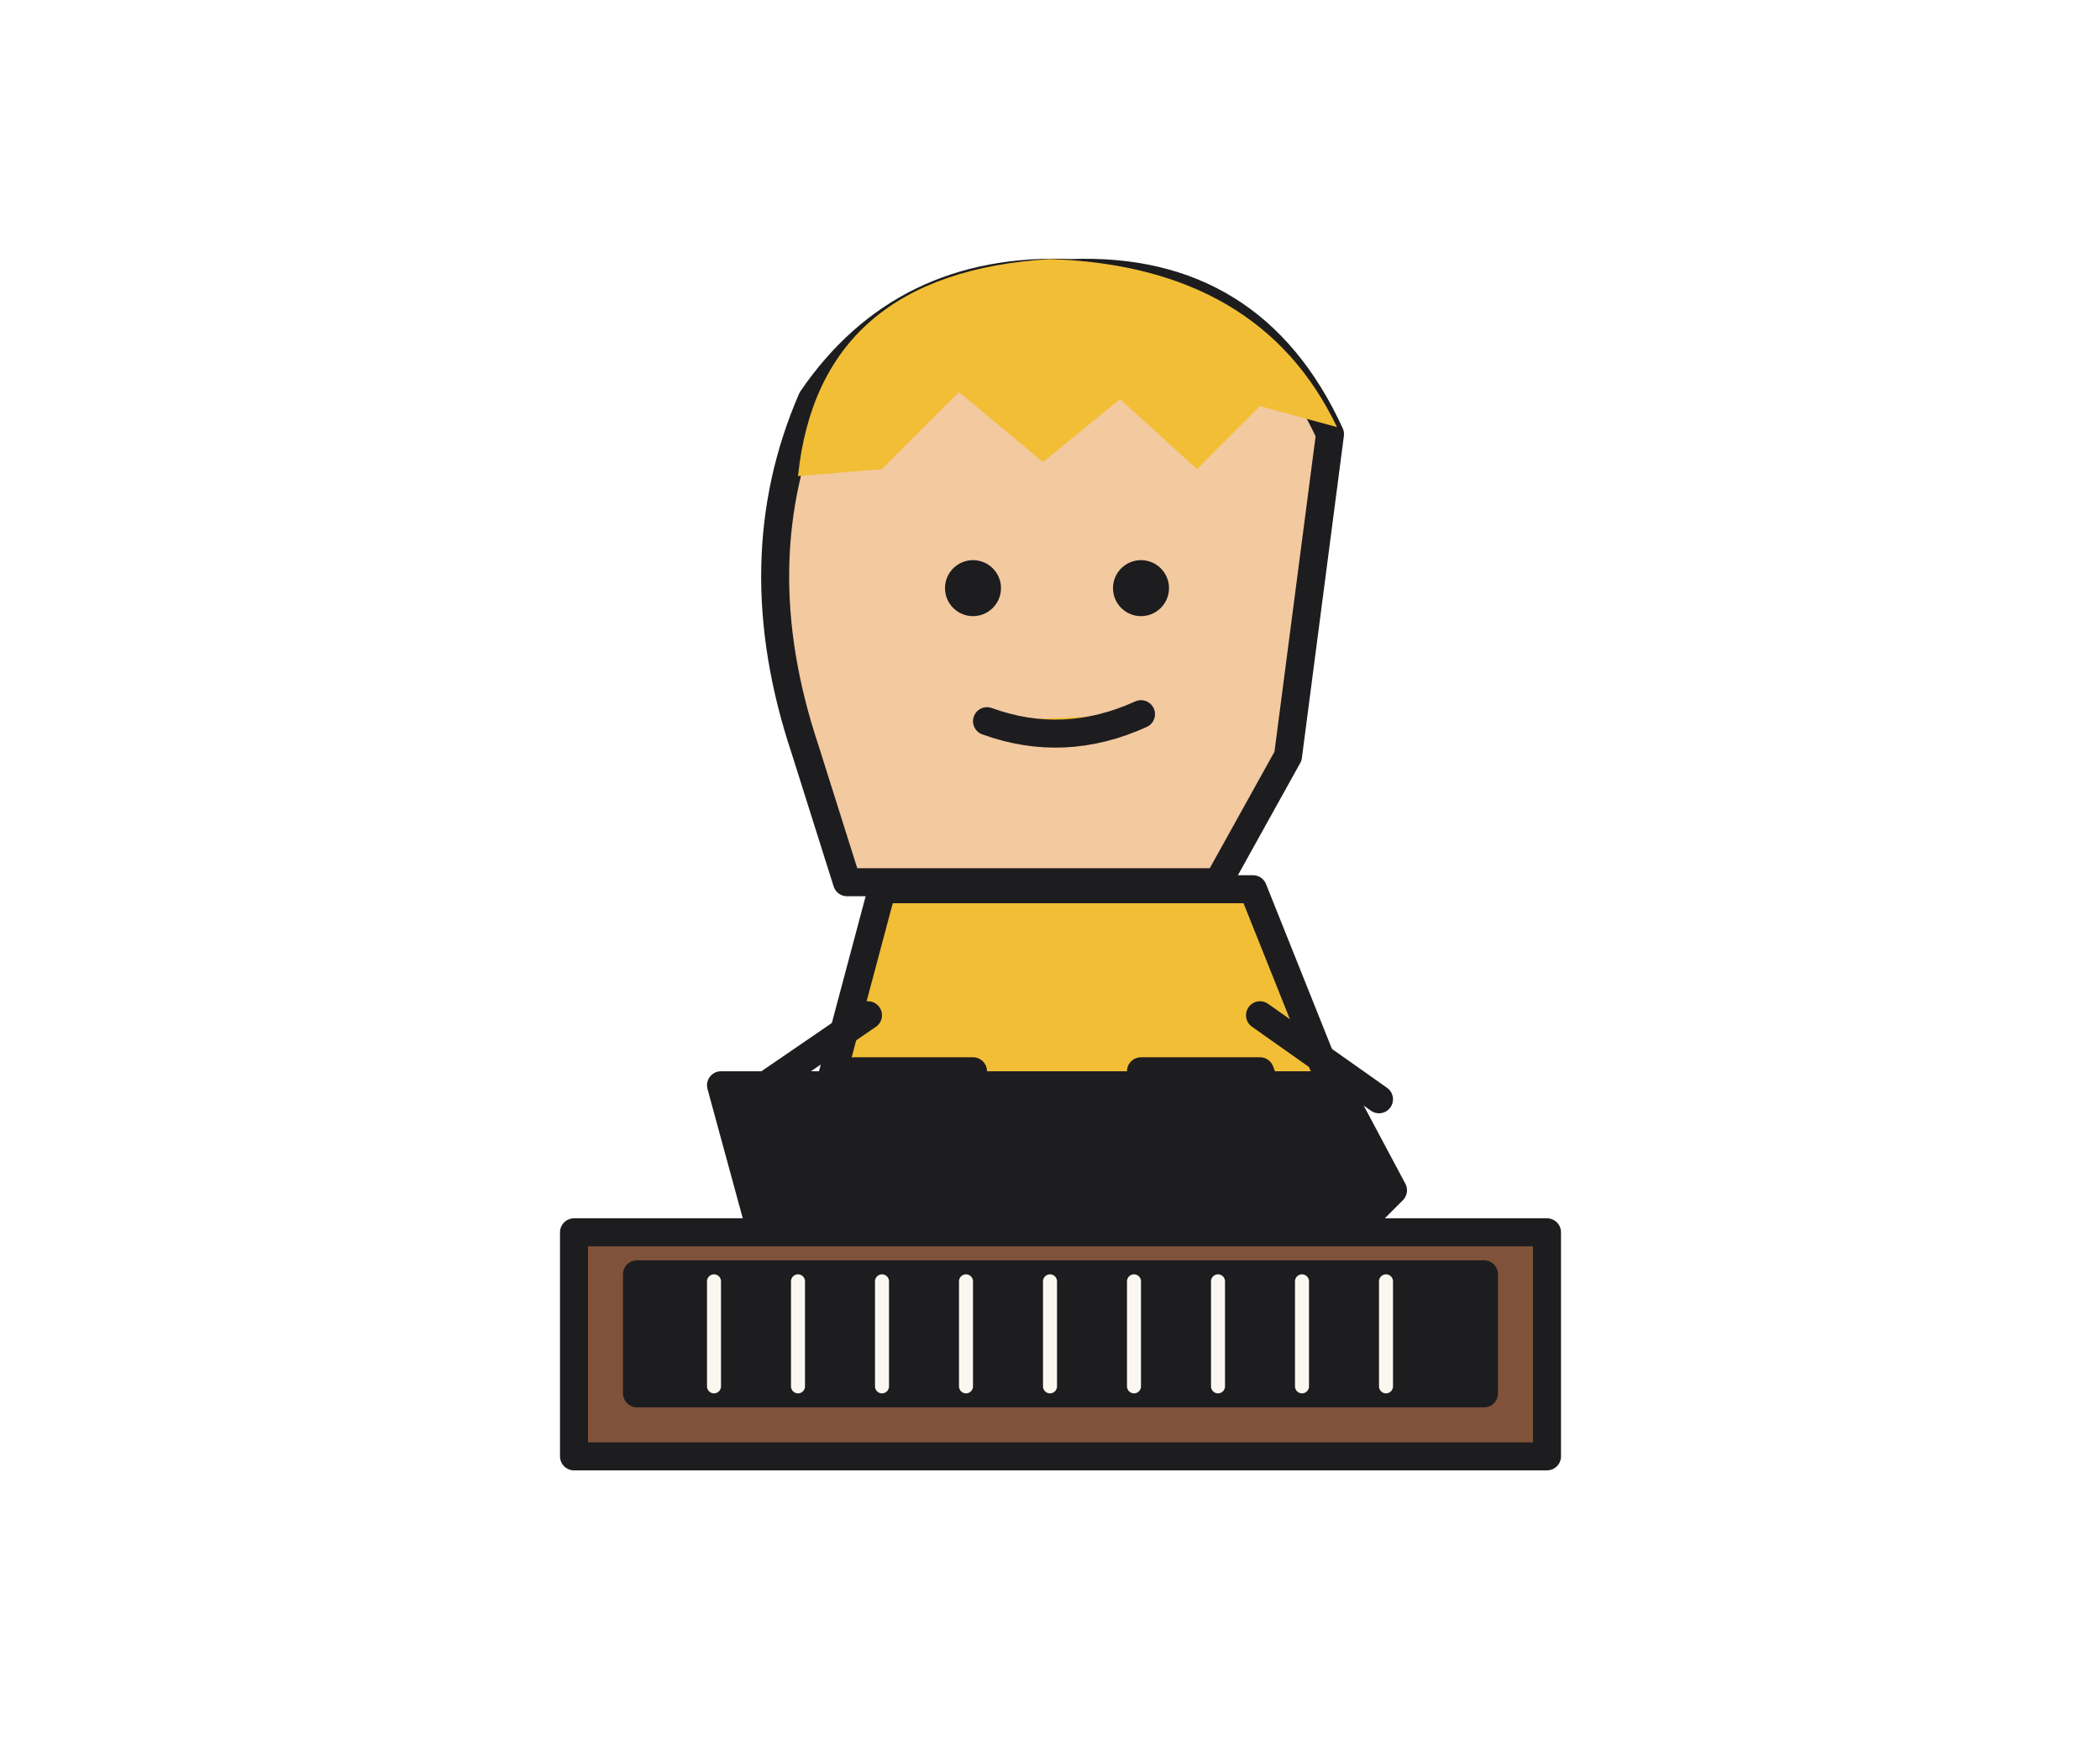
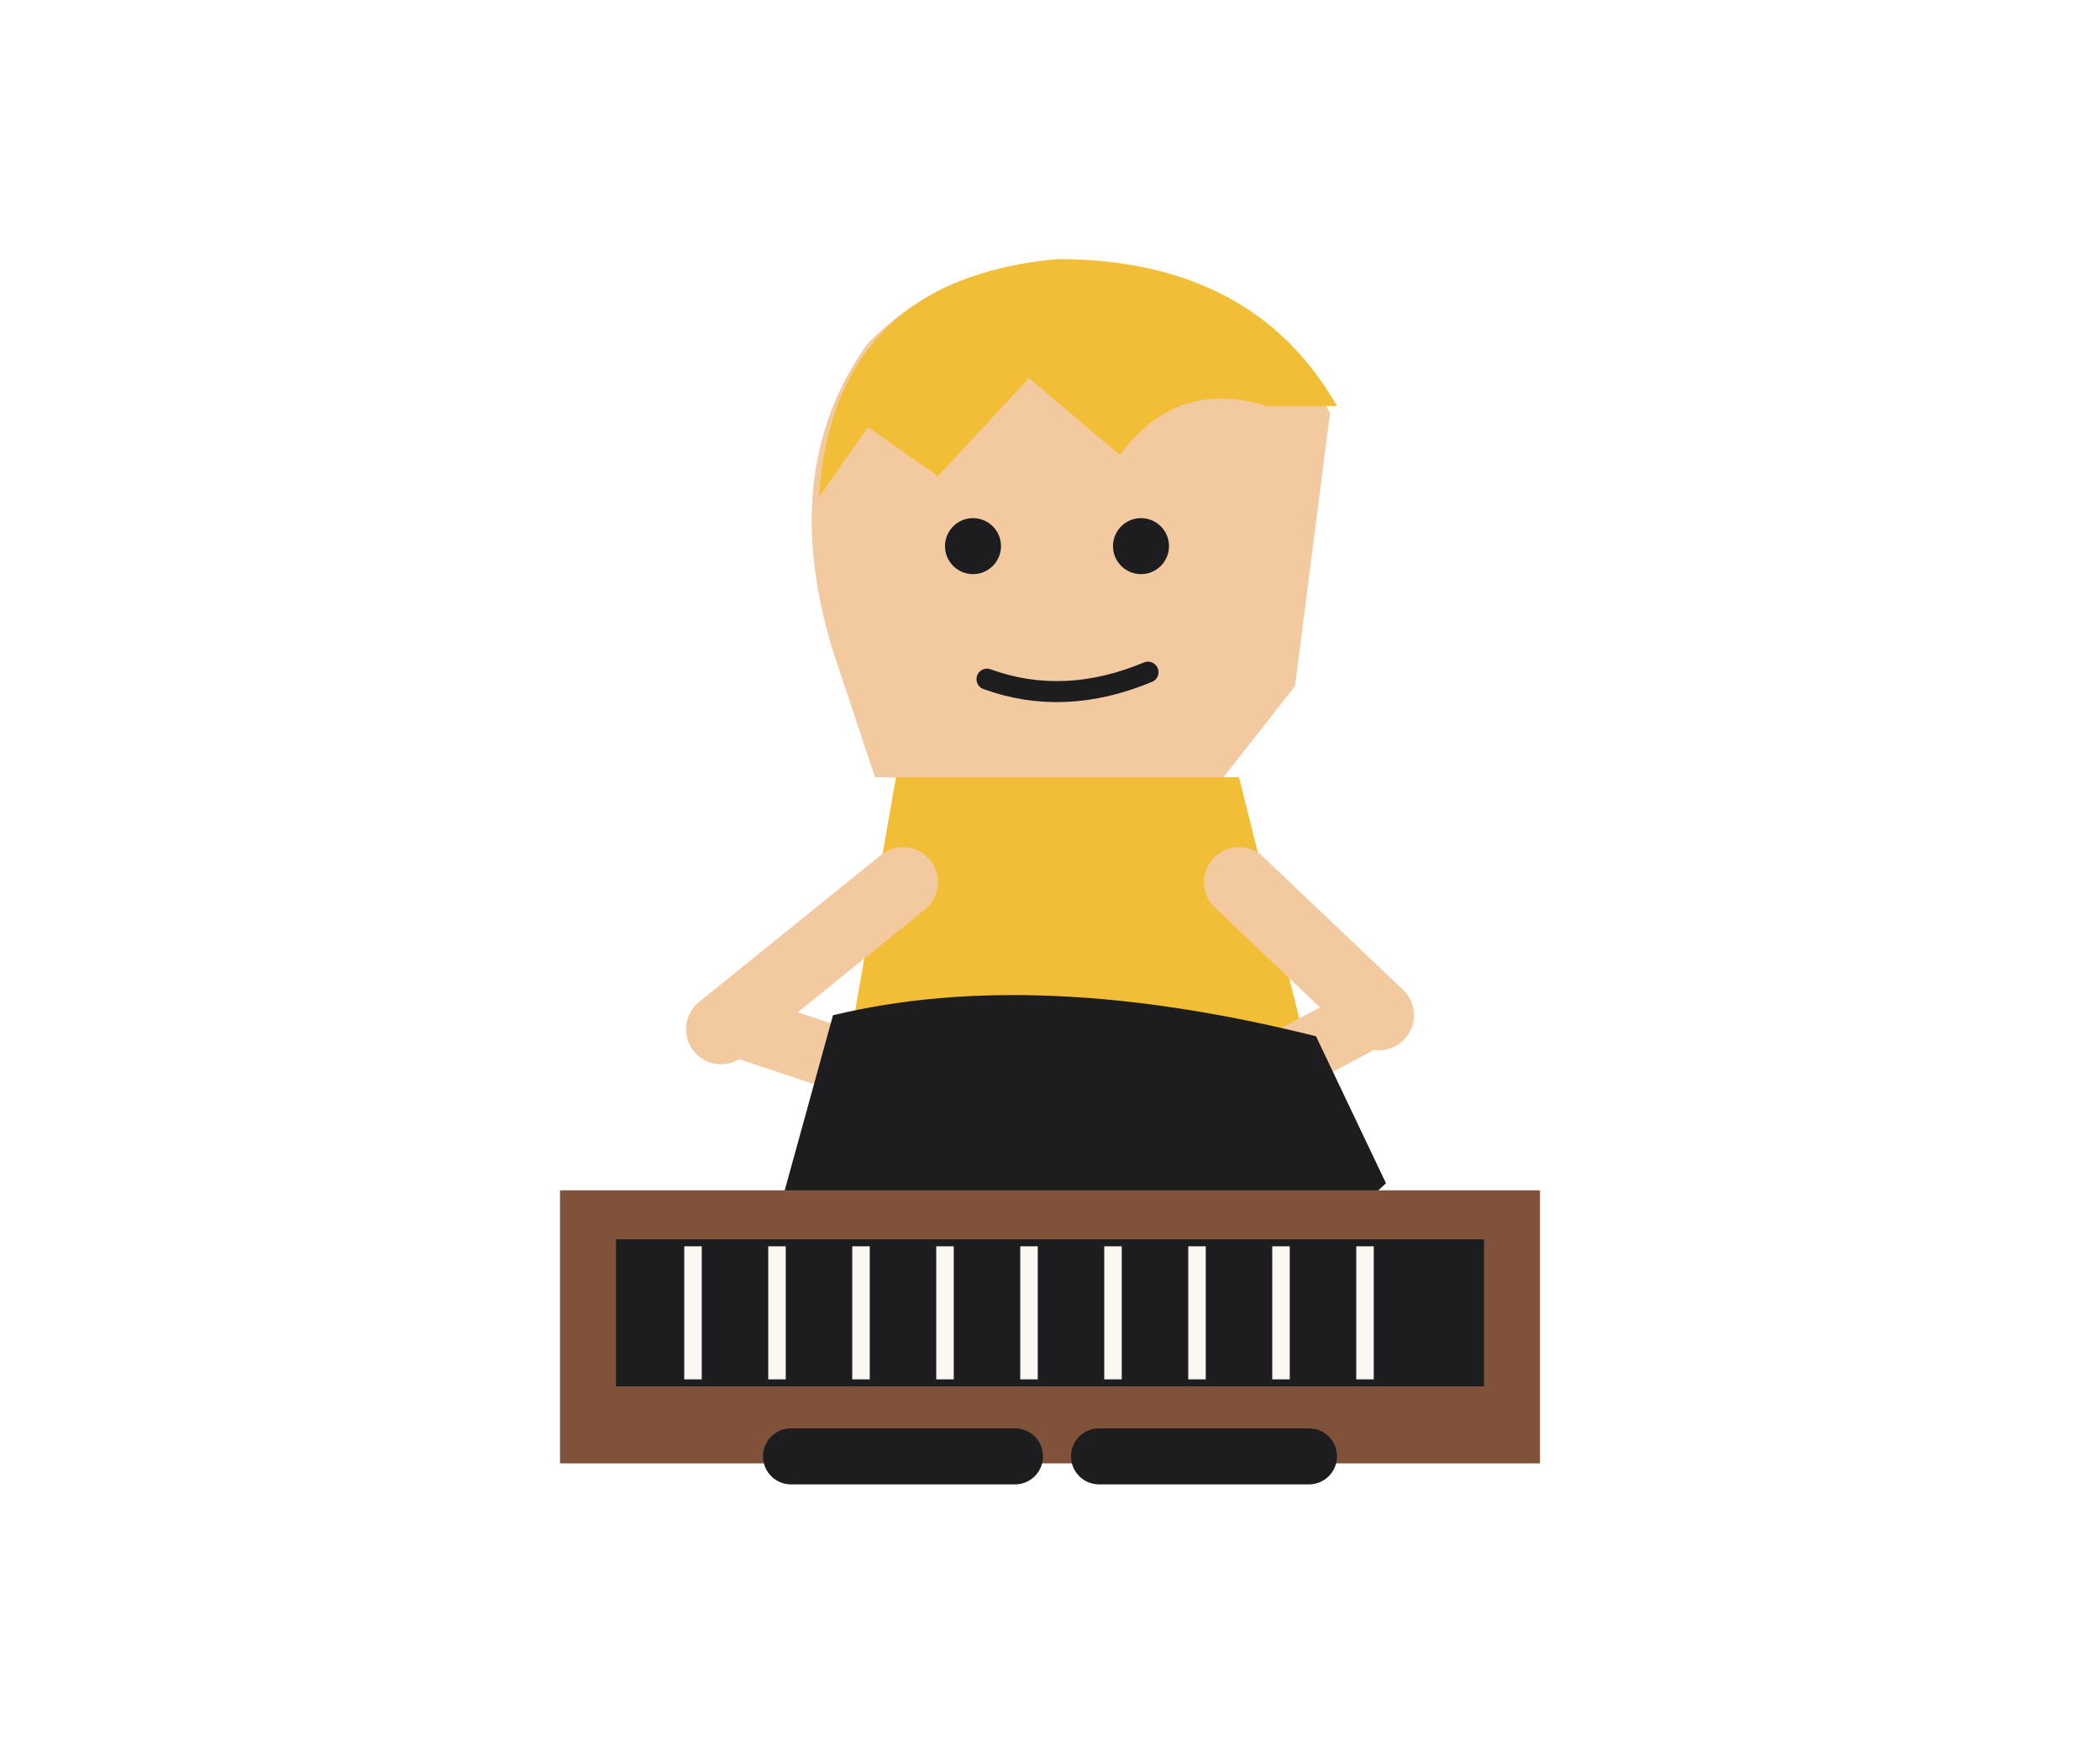
<svg xmlns="http://www.w3.org/2000/svg" width="300" height="250" viewBox="0 0 300 250">
-   <g stroke="#1D1D1F" stroke-width="4" stroke-linecap="round" stroke-linejoin="round">
-     <path d="M115 107 Q106 80 116 57 Q129 38 153 39 Q179 38 190 62 L184 108 L174 126 L121 126Z" fill="#F3C9A0" />
-     <path d="M114 68 Q117 39 150 37 Q180 38 191 61 L180 58 L171 67 L160 57 L149 66 L137 56 L126 67Z" fill="#F2BE35" stroke="none" />
-     <circle cx="139" cy="84" r="4" fill="#1D1D1F" stroke="none" />
-     <circle cx="163" cy="84" r="4" fill="#1D1D1F" stroke="none" />
-     <path d="M141 103 Q152 107 163 102 M126 127 L179 127 L191 157 L118 157Z" fill="#F2BE35" />
-     <path d="M124 145 L105 158 M180 145 L197 157" fill="none" />
-     <path d="M103 155 L191 155 L199 170 L187 182 L109 177Z" fill="#1D1D1F" />
-     <path d="M82 176 L221 176 L221 208 L82 208Z" fill="#80523A" />
-     <path d="M91 182 L212 182 L212 199 L91 199Z" fill="#1D1D1F" />
-     <path d="M102 183 V198 M114 183 V198 M126 183 V198 M138 183 V198 M150 183 V198 M162 183 V198 M174 183 V198 M186 183 V198 M198 183 V198" stroke="#FBF8F1" stroke-width="2" />
-     <path d="M122 153 L139 153 L135 166 L119 166 M163 153 L180 153 L185 166 L168 166" fill="#1D1D1F" />
-   </g>
+   <path d="M119 93 Q111 67 124 49 Q139 34 158 40 Q179 39 190 59 L185 98 L174 112 L125 111Z" fill="#F3C9A0" />
+   <path d="M117 71 Q119 40 151 37 Q179 37 191 58 L181 58 Q168 54 160 65 L147 54 L134 68 L124 61Z" fill="#F2BE35" />
+   <circle cx="139" cy="78" r="4" fill="#1D1D1F" />
+   <circle cx="163" cy="78" r="4" fill="#1D1D1F" />
+   <path d="M141 97 Q152 101 164 96" fill="none" stroke="#1D1D1F" stroke-width="3" stroke-linecap="round" />
+   <path d="M128 111 L177 111 L187 151 L121 151Z" fill="#F2BE35" />
+   <path d="M129 126 L103 147 M177 126 L197 145" stroke="#F3C9A0" stroke-width="10" stroke-linecap="round" />
+   <path d="M104 146 L125 153 M196 145 L181 153" stroke="#F3C9A0" stroke-width="9" stroke-linecap="round" />
+   <path d="M119 145 Q148 138 188 148 L198 169 L186 180 L111 174Z" fill="#1D1D1F" />
+   <path d="M80 170 L220 170 L220 209 L80 209Z" fill="#80523A" />
+   <path d="M88 177 L212 177 L212 198 L88 198Z" fill="#1D1D1F" />
+   <path d="M99 178 V197 M111 178 V197 M123 178 V197 M135 178 V197 M147 178 V197 M159 178 V197 M171 178 V197 M183 178 V197 M195 178 V197" stroke="#FBF8F1" stroke-width="2.5" />
+   <path d="M113 208 L145 208 M157 208 L187 208" stroke="#1D1D1F" stroke-width="8" stroke-linecap="round" />
</svg>
